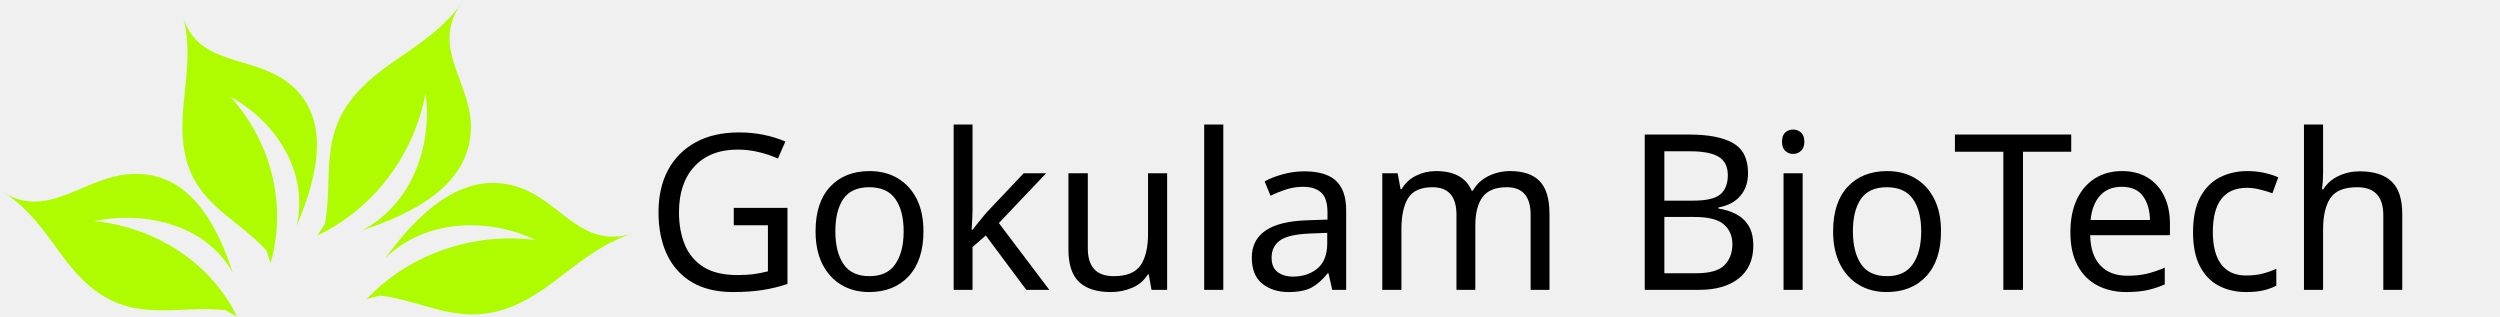
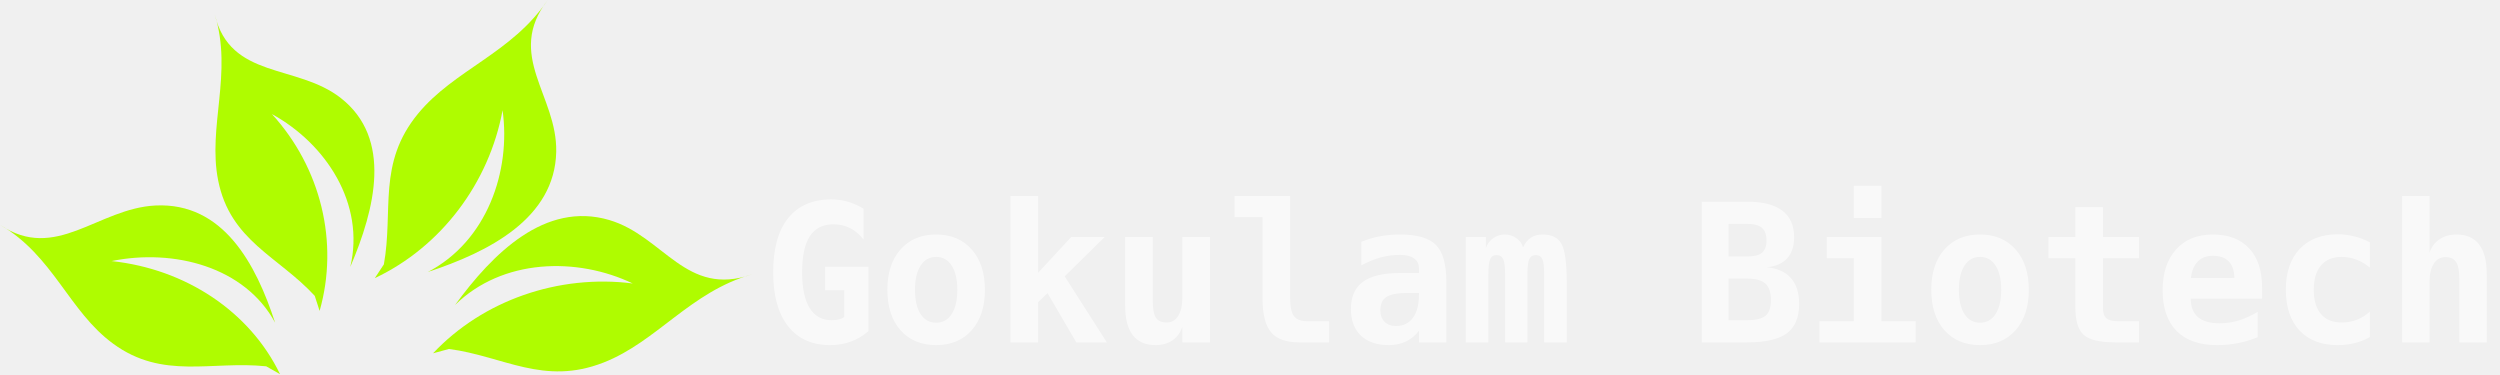
- <svg xmlns="http://www.w3.org/2000/svg" width="129.774mm" height="16.446mm" viewBox="0 0 459.829 58.272" id="svg2" version="1.1">
-   <defs id="defs4" />
+ <svg xmlns="http://www.w3.org/2000/svg" xmlns:xlink="http://www.w3.org/1999/xlink" width="109.869mm" height="16.446mm" viewBox="0 0 389.299 58.272" id="svg2" version="1.1">
+   <defs id="defs4">
+     <linearGradient id="linearGradient4593">
+       <stop style="stop-color:#000000;stop-opacity:1;" offset="0" id="stop4589" />
+       <stop style="stop-color:#000000;stop-opacity:0;" offset="1" id="stop4591" />
+     </linearGradient>
+     <linearGradient xlink:href="#linearGradient4593" id="linearGradient4595" x1="149.996" y1="72.216" x2="488.124" y2="72.216" gradientUnits="userSpaceOnUse" />
+     <meshgradient id="meshgradient4617" gradientUnits="userSpaceOnUse" x="150.496" y="56.737">
+       <meshrow id="meshrow4619">
+         <meshpatch id="meshpatch4621">
+           <stop path="c 111.725,0  223.451,0  335.176,0" style="stop-color:#ffffff;stop-opacity:1" id="stop4623" />
+           <stop path="c 0,10.319  0,20.638  0,30.957" style="stop-color:#1a1a1a;stop-opacity:1" id="stop4625" />
+           <stop path="c -111.725,0  -223.451,0  -335.176,0" style="stop-color:#ffffff;stop-opacity:1" id="stop4627" />
+           <stop path="c 0,-10.319  0,-20.638  0,-30.957" style="stop-color:#1a1a1a;stop-opacity:1" id="stop4629" />
+         </meshpatch>
+       </meshrow>
+     </meshgradient>
+   </defs>
  <g id="layer1" transform="translate(-29.56708,-33.81432)">
-     <text xml:space="preserve" style="font-style:normal;font-weight:normal;font-size:40px;line-height:125%;font-family:sans-serif;letter-spacing:0px;word-spacing:0px;fill:#000000;fill-opacity:1;stroke:none;stroke-width:1px;stroke-linecap:butt;stroke-linejoin:miter;stroke-opacity:1" x="148.249" y="87.128" id="text3402">
-       <tspan id="tspan3404" x="148.249" y="87.128" style="font-style:normal;font-variant:normal;font-weight:normal;font-stretch:normal;font-family:sans-serif;-inkscape-font-specification:sans-serif">Gokulam BioTech</tspan>
+     <text xml:space="preserve" style="font-style:normal;font-variant:normal;font-weight:bold;font-stretch:normal;font-size:30px;line-height:0%;font-family:'DejaVu Sans Mono';-inkscape-font-specification:'DejaVu Sans Mono, Bold';text-align:start;letter-spacing:0px;word-spacing:0px;writing-mode:lr-tb;text-anchor:start;opacity:0.615;fill:#ffffff;fill-opacity:1;stroke:none;stroke-width:1;stroke-linecap:butt;stroke-linejoin:miter;stroke-miterlimit:4;stroke-dasharray:none;stroke-opacity:1;" x="148.249" y="87.128" id="text3402">
+       <tspan id="tspan3404" x="148.249" y="87.128" style="font-style:normal;font-variant:normal;font-weight:bold;font-stretch:normal;font-size:30px;line-height:0%;font-family:'DejaVu Sans Mono';-inkscape-font-specification:'DejaVu Sans Mono, Bold';text-align:start;writing-mode:lr-tb;text-anchor:start;fill:#ffffff;fill-opacity:1;stroke:none;stroke-width:1;stroke-miterlimit:4;stroke-dasharray:none;stroke-opacity:1;">Gokulam Biotech</tspan>
    </text>
    <g transform="matrix(1.772026,-1.157577,0.9203841,1.408929,-794.9034,125.2676)" id="layer1-6">
      <g id="g4" style="fill:#affc00;fill-rule:nonzero;stroke:none;stroke-width:0.642;stroke-linecap:butt;stroke-linejoin:miter;stroke-dasharray:none" transform="matrix(1.25,0,0,1.25,340.6931,239.8495)">
        <path id="path6" d="M 8.561,19.546 C 6.046,16.974 3.023,16.216 1.748,11.946 0.605,8.14 1.638,4.093 0,0 1.529,4.594 5.347,2.94 8.281,5.097 11.734,7.64 11.348,12.819 10.405,17.202 10.72,12.537 7.818,8.502 4.329,6.764 c 3.407,3.499 5.188,8.741 4.661,13.832 0,0 -0.428,-1.051 -0.428,-1.051 z" />
      </g>
      <g id="g8" style="fill:#affc00;fill-rule:nonzero;stroke:none;stroke-width:0.642;stroke-linecap:butt;stroke-linejoin:miter;stroke-dasharray:none" transform="matrix(1.25,0,0,1.25,354.2231,234.4095)">
        <path id="path10" d="M 2.398,21.5 C 1.884,17.594 0,14.674 1.353,10.436 2.558,6.661 5.546,4.383 6.53,0 5.192,4.68 8.994,6.38 10.051,10.298 11.293,14.907 8.179,18.544 5.078,21.145 7.854,17.84 7.847,12.523 6.139,8.499 6.824,13.801 5.326,19.165 2.153,22.628 c 0,0 0.244,-1.129 0.244,-1.129 z" />
      </g>
      <path id="path14" d="m 362.746,262.338 c 2.767,-3.678 3.651,-8.162 8.16,-9.94 4.02,-1.586 8.226,0.071 12.565,-2.247 -4.859,2.143 -3.239,7.885 -5.586,12.199 -2.763,5.072 -8.177,4.34 -12.74,2.804 4.879,0.608 9.188,-3.599 11.112,-8.746 -3.768,4.971 -9.307,7.472 -14.623,6.539 0,0 1.112,-0.608 1.112,-0.608 z" style="fill:#affc00;fill-rule:nonzero;stroke:none;stroke-width:0.642;stroke-linecap:butt;stroke-linejoin:miter;stroke-dasharray:none" />
      <g id="g16" style="fill:#affc00;fill-rule:nonzero;stroke:none;stroke-width:0.642;stroke-linecap:butt;stroke-linejoin:miter;stroke-dasharray:none" transform="matrix(1.25,0,0,1.25,362.1943,265.6007)">
        <path id="path18" d="M 0.924,5.269 C 3.382,7.922 4.397,11.402 8.11,12.37 11.415,13.235 14.65,11.498 18.262,12.914 14.249,11.689 15.138,6.964 12.97,3.763 10.416,0 6.162,1.117 2.64,2.791 6.478,1.822 10.2,4.745 12.088,8.65 8.745,5.069 4.163,3.627 0,4.894 c 0,0 0.924,0.375 0.924,0.375 z" />
      </g>
    </g>
  </g>
</svg>
